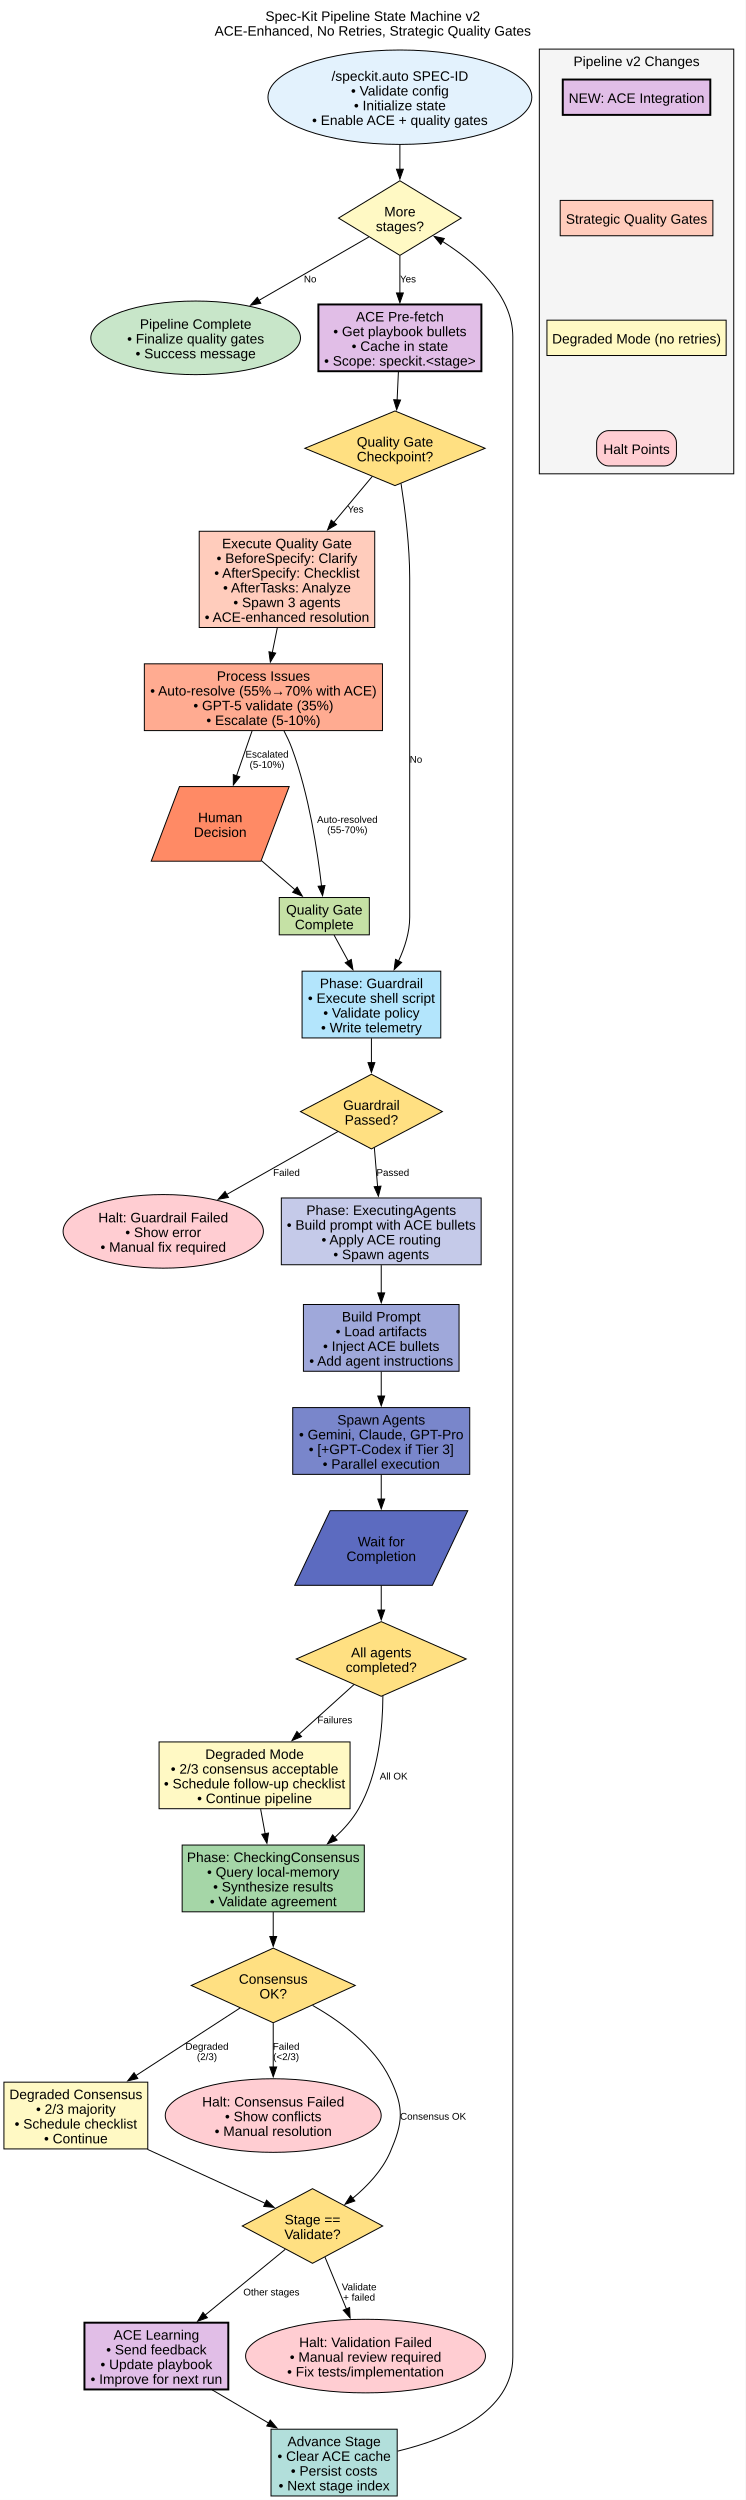
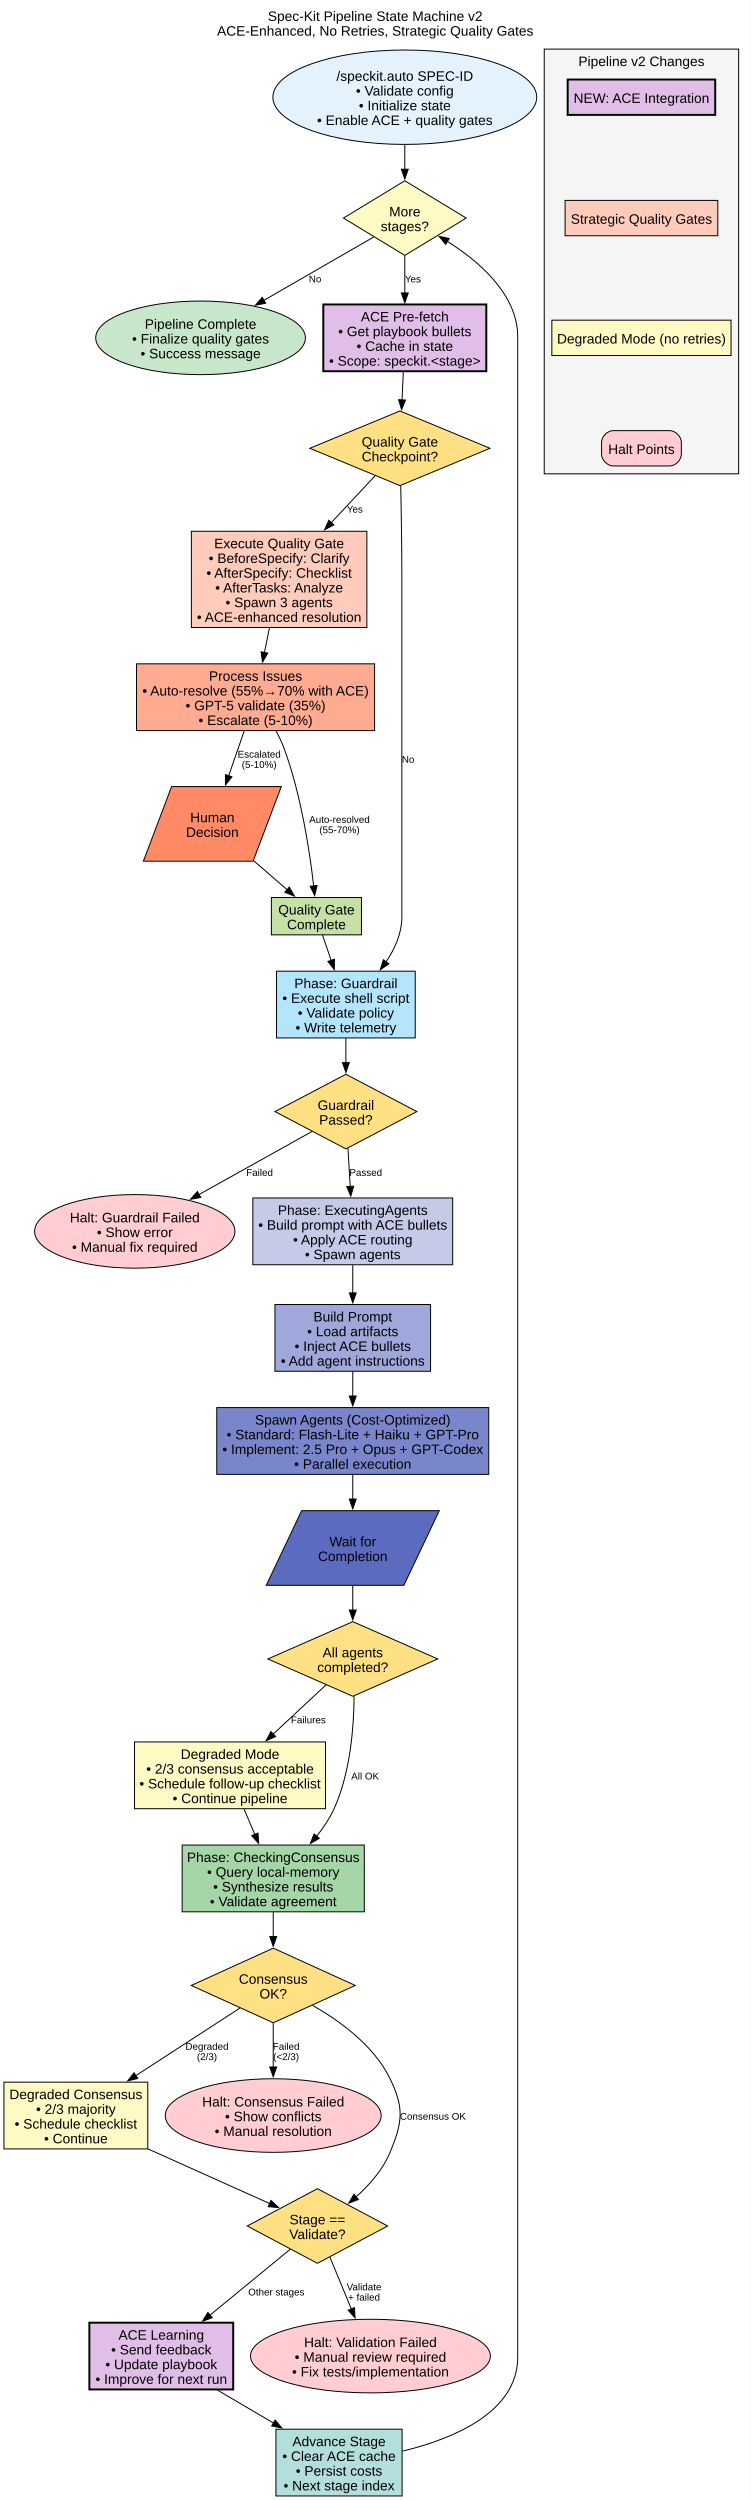
- <svg xmlns="http://www.w3.org/2000/svg" width="759pt" height="2546pt" viewBox="0.00 0.00 759.00 2546.00">
+ <svg xmlns="http://www.w3.org/2000/svg" width="764pt" height="2546pt" viewBox="0.00 0.00 764.00 2546.00">
  <g id="graph0" class="graph" transform="scale(1 1) rotate(0) translate(4 2541.9)">
-     <polygon fill="white" stroke="none" points="-4,4 -4,-2541.9 755.25,-2541.9 755.25,4 -4,4" />
-     <text xml:space="preserve" text-anchor="middle" x="375.62" y="-2520.6" font-family="Arial" font-size="14.00">Spec-Kit Pipeline State Machine v2</text>
-     <text xml:space="preserve" text-anchor="middle" x="375.62" y="-2505.6" font-family="Arial" font-size="14.00">ACE-Enhanced, No Retries, Strategic Quality Gates</text>
+     <polygon fill="white" stroke="none" points="-4,4 -4,-2541.9 760.25,-2541.9 760.25,4 -4,4" />
+     <text xml:space="preserve" text-anchor="middle" x="378.12" y="-2520.6" font-family="Arial" font-size="14.00">Spec-Kit Pipeline State Machine v2</text>
+     <text xml:space="preserve" text-anchor="middle" x="378.12" y="-2505.6" font-family="Arial" font-size="14.00">ACE-Enhanced, No Retries, Strategic Quality Gates</text>
    <g id="clust1" class="cluster">
-       <polygon fill="#f5f5f5" stroke="black" points="545.25,-2059.36 545.25,-2491.9 743.25,-2491.9 743.25,-2059.36 545.25,-2059.36" />
-       <text xml:space="preserve" text-anchor="middle" x="644.25" y="-2474.6" font-family="Arial" font-size="14.00">Pipeline v2 Changes</text>
+       <polygon fill="#f5f5f5" stroke="black" points="550.25,-2059.36 550.25,-2491.9 748.25,-2491.9 748.25,-2059.36 550.25,-2059.36" />
+       <text xml:space="preserve" text-anchor="middle" x="649.25" y="-2474.6" font-family="Arial" font-size="14.00">Pipeline v2 Changes</text>
    </g>
    <g id="node1" class="node">
-       <ellipse fill="#e3f2fd" stroke="black" cx="403.25" cy="-2442.9" rx="134.35" ry="48.08" />
-       <text xml:space="preserve" text-anchor="middle" x="403.25" y="-2459.6" font-family="Arial" font-size="14.00">/speckit.auto SPEC-ID</text>
-       <text xml:space="preserve" text-anchor="middle" x="403.25" y="-2444.6" font-family="Arial" font-size="14.00">• Validate config</text>
-       <text xml:space="preserve" text-anchor="middle" x="403.25" y="-2429.6" font-family="Arial" font-size="14.00">• Initialize state</text>
-       <text xml:space="preserve" text-anchor="middle" x="403.25" y="-2414.6" font-family="Arial" font-size="14.00">• Enable ACE + quality gates</text>
+       <ellipse fill="#e3f2fd" stroke="black" cx="408.25" cy="-2442.9" rx="134.35" ry="48.08" />
+       <text xml:space="preserve" text-anchor="middle" x="408.25" y="-2459.6" font-family="Arial" font-size="14.00">/speckit.auto SPEC-ID</text>
+       <text xml:space="preserve" text-anchor="middle" x="408.25" y="-2444.6" font-family="Arial" font-size="14.00">• Validate config</text>
+       <text xml:space="preserve" text-anchor="middle" x="408.25" y="-2429.6" font-family="Arial" font-size="14.00">• Initialize state</text>
+       <text xml:space="preserve" text-anchor="middle" x="408.25" y="-2414.6" font-family="Arial" font-size="14.00">• Enable ACE + quality gates</text>
    </g>
    <g id="node2" class="node">
-       <polygon fill="#fff9c4" stroke="black" points="403.25,-2357.81 340.75,-2319.81 403.25,-2281.81 465.75,-2319.81 403.25,-2357.81" />
-       <text xml:space="preserve" text-anchor="middle" x="403.25" y="-2321.51" font-family="Arial" font-size="14.00">More</text>
-       <text xml:space="preserve" text-anchor="middle" x="403.25" y="-2306.51" font-family="Arial" font-size="14.00">stages?</text>
+       <polygon fill="#fff9c4" stroke="black" points="408.25,-2357.81 345.75,-2319.81 408.25,-2281.81 470.75,-2319.81 408.25,-2357.81" />
+       <text xml:space="preserve" text-anchor="middle" x="408.25" y="-2321.51" font-family="Arial" font-size="14.00">More</text>
+       <text xml:space="preserve" text-anchor="middle" x="408.25" y="-2306.51" font-family="Arial" font-size="14.00">stages?</text>
    </g>
    <g id="edge1" class="edge">
-       <path fill="none" stroke="black" d="M403.25,-2394.39C403.25,-2386.19 403.25,-2377.66 403.25,-2369.44" />
-       <polygon fill="black" stroke="black" points="406.75,-2369.59 403.25,-2359.59 399.75,-2369.59 406.75,-2369.59" />
+       <path fill="none" stroke="black" d="M408.25,-2394.39C408.25,-2386.19 408.25,-2377.66 408.25,-2369.44" />
+       <polygon fill="black" stroke="black" points="411.75,-2369.59 408.25,-2359.59 404.75,-2369.59 411.75,-2369.59" />
    </g>
    <g id="node3" class="node">
-       <ellipse fill="#c8e6c9" stroke="black" cx="195.25" cy="-2197.84" rx="106.77" ry="37.48" />
-       <text xml:space="preserve" text-anchor="middle" x="195.25" y="-2207.04" font-family="Arial" font-size="14.00">Pipeline Complete</text>
-       <text xml:space="preserve" text-anchor="middle" x="195.25" y="-2192.04" font-family="Arial" font-size="14.00">• Finalize quality gates</text>
-       <text xml:space="preserve" text-anchor="middle" x="195.25" y="-2177.04" font-family="Arial" font-size="14.00">• Success message</text>
+       <ellipse fill="#c8e6c9" stroke="black" cx="200.25" cy="-2197.84" rx="106.77" ry="37.48" />
+       <text xml:space="preserve" text-anchor="middle" x="200.25" y="-2207.04" font-family="Arial" font-size="14.00">Pipeline Complete</text>
+       <text xml:space="preserve" text-anchor="middle" x="200.25" y="-2192.04" font-family="Arial" font-size="14.00">• Finalize quality gates</text>
+       <text xml:space="preserve" text-anchor="middle" x="200.25" y="-2177.04" font-family="Arial" font-size="14.00">• Success message</text>
    </g>
    <g id="edge2" class="edge">
-       <path fill="none" stroke="black" d="M371.66,-2300.59C342.03,-2283.5 296.84,-2257.43 259.61,-2235.96" />
-       <polygon fill="black" stroke="black" points="261.56,-2233.05 251.15,-2231.08 258.06,-2239.11 261.56,-2233.05" />
-       <text xml:space="preserve" text-anchor="middle" x="311.86" y="-2254.31" font-family="Arial" font-size="10.00">No</text>
+       <path fill="none" stroke="black" d="M376.66,-2300.59C347.03,-2283.5 301.84,-2257.43 264.61,-2235.96" />
+       <polygon fill="black" stroke="black" points="266.56,-2233.05 256.15,-2231.08 263.06,-2239.11 266.56,-2233.05" />
+       <text xml:space="preserve" text-anchor="middle" x="316.86" y="-2254.31" font-family="Arial" font-size="10.00">No</text>
    </g>
    <g id="node4" class="node">
-       <polygon fill="#e1bee7" stroke="black" stroke-width="2" points="486.25,-2231.84 320.25,-2231.84 320.25,-2163.84 486.25,-2163.84 486.25,-2231.84" />
-       <text xml:space="preserve" text-anchor="middle" x="403.25" y="-2214.54" font-family="Arial" font-size="14.00">ACE Pre-fetch</text>
-       <text xml:space="preserve" text-anchor="middle" x="403.25" y="-2199.54" font-family="Arial" font-size="14.00">• Get playbook bullets</text>
-       <text xml:space="preserve" text-anchor="middle" x="403.25" y="-2184.54" font-family="Arial" font-size="14.00">• Cache in state</text>
-       <text xml:space="preserve" text-anchor="middle" x="403.25" y="-2169.54" font-family="Arial" font-size="14.00">• Scope: speckit.&lt;stage&gt;</text>
+       <polygon fill="#e1bee7" stroke="black" stroke-width="2" points="491.25,-2231.84 325.25,-2231.84 325.25,-2163.84 491.25,-2163.84 491.25,-2231.84" />
+       <text xml:space="preserve" text-anchor="middle" x="408.25" y="-2214.54" font-family="Arial" font-size="14.00">ACE Pre-fetch</text>
+       <text xml:space="preserve" text-anchor="middle" x="408.25" y="-2199.54" font-family="Arial" font-size="14.00">• Get playbook bullets</text>
+       <text xml:space="preserve" text-anchor="middle" x="408.25" y="-2184.54" font-family="Arial" font-size="14.00">• Cache in state</text>
+       <text xml:space="preserve" text-anchor="middle" x="408.25" y="-2169.54" font-family="Arial" font-size="14.00">• Scope: speckit.&lt;stage&gt;</text>
    </g>
    <g id="edge3" class="edge">
-       <path fill="none" stroke="black" d="M403.25,-2281.51C403.25,-2269.4 403.25,-2255.84 403.25,-2243.26" />
-       <polygon fill="black" stroke="black" points="406.75,-2243.56 403.25,-2233.56 399.75,-2243.56 406.75,-2243.56" />
-       <text xml:space="preserve" text-anchor="middle" x="411.5" y="-2254.31" font-family="Arial" font-size="10.00">Yes</text>
+       <path fill="none" stroke="black" d="M408.25,-2281.51C408.25,-2269.4 408.25,-2255.84 408.25,-2243.26" />
+       <polygon fill="black" stroke="black" points="411.75,-2243.56 408.25,-2233.56 404.75,-2243.56 411.75,-2243.56" />
+       <text xml:space="preserve" text-anchor="middle" x="416.5" y="-2254.31" font-family="Arial" font-size="10.00">Yes</text>
    </g>
    <g id="node5" class="node">
-       <polygon fill="#ffe082" stroke="black" points="398.25,-2123.36 306.5,-2085.36 398.25,-2047.36 490,-2085.36 398.25,-2123.36" />
-       <text xml:space="preserve" text-anchor="middle" x="398.25" y="-2087.06" font-family="Arial" font-size="14.00">Quality Gate</text>
-       <text xml:space="preserve" text-anchor="middle" x="398.25" y="-2072.06" font-family="Arial" font-size="14.00">Checkpoint?</text>
+       <polygon fill="#ffe082" stroke="black" points="403.25,-2123.36 311.5,-2085.36 403.25,-2047.36 495,-2085.36 403.25,-2123.36" />
+       <text xml:space="preserve" text-anchor="middle" x="403.25" y="-2087.06" font-family="Arial" font-size="14.00">Quality Gate</text>
+       <text xml:space="preserve" text-anchor="middle" x="403.25" y="-2072.06" font-family="Arial" font-size="14.00">Checkpoint?</text>
    </g>
    <g id="edge4" class="edge">
-       <path fill="none" stroke="black" d="M401.74,-2163.39C401.32,-2154.26 400.87,-2144.19 400.42,-2134.42" />
-       <polygon fill="black" stroke="black" points="403.93,-2134.5 399.98,-2124.67 396.94,-2134.82 403.93,-2134.5" />
+       <path fill="none" stroke="black" d="M406.74,-2163.39C406.32,-2154.26 405.87,-2144.19 405.42,-2134.42" />
+       <polygon fill="black" stroke="black" points="408.93,-2134.5 404.98,-2124.67 401.94,-2134.82 408.93,-2134.5" />
    </g>
    <g id="node6" class="node">
-       <polygon fill="#ffccbc" stroke="black" points="377.62,-2000.86 198.88,-2000.86 198.88,-1902.86 377.62,-1902.86 377.62,-2000.86" />
-       <text xml:space="preserve" text-anchor="middle" x="288.25" y="-1983.56" font-family="Arial" font-size="14.00">Execute Quality Gate</text>
-       <text xml:space="preserve" text-anchor="middle" x="288.25" y="-1968.56" font-family="Arial" font-size="14.00">• BeforeSpecify: Clarify</text>
-       <text xml:space="preserve" text-anchor="middle" x="288.25" y="-1953.56" font-family="Arial" font-size="14.00">• AfterSpecify: Checklist</text>
-       <text xml:space="preserve" text-anchor="middle" x="288.25" y="-1938.56" font-family="Arial" font-size="14.00">• AfterTasks: Analyze</text>
-       <text xml:space="preserve" text-anchor="middle" x="288.25" y="-1923.56" font-family="Arial" font-size="14.00">• Spawn 3 agents</text>
-       <text xml:space="preserve" text-anchor="middle" x="288.25" y="-1908.56" font-family="Arial" font-size="14.00">• ACE-enhanced resolution</text>
+       <polygon fill="#ffccbc" stroke="black" points="369.62,-2000.86 190.88,-2000.86 190.88,-1902.86 369.62,-1902.86 369.62,-2000.86" />
+       <text xml:space="preserve" text-anchor="middle" x="280.25" y="-1983.56" font-family="Arial" font-size="14.00">Execute Quality Gate</text>
+       <text xml:space="preserve" text-anchor="middle" x="280.25" y="-1968.56" font-family="Arial" font-size="14.00">• BeforeSpecify: Clarify</text>
+       <text xml:space="preserve" text-anchor="middle" x="280.25" y="-1953.56" font-family="Arial" font-size="14.00">• AfterSpecify: Checklist</text>
+       <text xml:space="preserve" text-anchor="middle" x="280.25" y="-1938.56" font-family="Arial" font-size="14.00">• AfterTasks: Analyze</text>
+       <text xml:space="preserve" text-anchor="middle" x="280.25" y="-1923.56" font-family="Arial" font-size="14.00">• Spawn 3 agents</text>
+       <text xml:space="preserve" text-anchor="middle" x="280.25" y="-1908.56" font-family="Arial" font-size="14.00">• ACE-enhanced resolution</text>
    </g>
    <g id="edge5" class="edge">
-       <path fill="none" stroke="black" d="M375.19,-2056.79C363.71,-2043.07 349.39,-2025.95 335.7,-2009.59" />
-       <polygon fill="black" stroke="black" points="338.69,-2007.71 329.59,-2002.28 333.32,-2012.2 338.69,-2007.71" />
-       <text xml:space="preserve" text-anchor="middle" x="358.09" y="-2019.86" font-family="Arial" font-size="10.00">Yes</text>
+       <path fill="none" stroke="black" d="M378.06,-2057.43C365.08,-2043.55 348.72,-2026.07 333.13,-2009.39" />
+       <polygon fill="black" stroke="black" points="335.97,-2007.31 326.58,-2002.4 330.86,-2012.09 335.97,-2007.31" />
+       <text xml:space="preserve" text-anchor="middle" x="357.36" y="-2019.86" font-family="Arial" font-size="10.00">Yes</text>
    </g>
    <g id="node10" class="node">
-       <polygon fill="#b3e5fc" stroke="black" points="444.88,-1552.86 303.62,-1552.86 303.62,-1484.86 444.88,-1484.86 444.88,-1552.86" />
-       <text xml:space="preserve" text-anchor="middle" x="374.25" y="-1535.56" font-family="Arial" font-size="14.00">Phase: Guardrail</text>
-       <text xml:space="preserve" text-anchor="middle" x="374.25" y="-1520.56" font-family="Arial" font-size="14.00">• Execute shell script</text>
-       <text xml:space="preserve" text-anchor="middle" x="374.25" y="-1505.56" font-family="Arial" font-size="14.00">• Validate policy</text>
-       <text xml:space="preserve" text-anchor="middle" x="374.25" y="-1490.56" font-family="Arial" font-size="14.00">• Write telemetry</text>
+       <polygon fill="#b3e5fc" stroke="black" points="418.88,-1552.86 277.62,-1552.86 277.62,-1484.86 418.88,-1484.86 418.88,-1552.86" />
+       <text xml:space="preserve" text-anchor="middle" x="348.25" y="-1535.56" font-family="Arial" font-size="14.00">Phase: Guardrail</text>
+       <text xml:space="preserve" text-anchor="middle" x="348.25" y="-1520.56" font-family="Arial" font-size="14.00">• Execute shell script</text>
+       <text xml:space="preserve" text-anchor="middle" x="348.25" y="-1505.56" font-family="Arial" font-size="14.00">• Validate policy</text>
+       <text xml:space="preserve" text-anchor="middle" x="348.25" y="-1490.56" font-family="Arial" font-size="14.00">• Write telemetry</text>
    </g>
    <g id="edge6" class="edge">
-       <path fill="none" stroke="black" d="M404.39,-2049.6C408.54,-2023.16 413.25,-1985.83 413.25,-1952.86 413.25,-1952.86 413.25,-1952.86 413.25,-1607.86 413.25,-1592.55 408.25,-1576.92 401.84,-1563.17" />
-       <polygon fill="black" stroke="black" points="405.04,-1561.74 397.39,-1554.4 398.79,-1564.9 405.04,-1561.74" />
-       <text xml:space="preserve" text-anchor="middle" x="419.62" y="-1765.11" font-family="Arial" font-size="10.00">No</text>
+       <path fill="none" stroke="black" d="M404.12,-2047.24C404.66,-2020.9 405.25,-1984.71 405.25,-1952.86 405.25,-1952.86 405.25,-1952.86 405.25,-1607.86 405.25,-1591.44 398.18,-1575.67 389.01,-1562.13" />
+       <polygon fill="black" stroke="black" points="392.03,-1560.33 383.29,-1554.35 386.39,-1564.48 392.03,-1560.33" />
+       <text xml:space="preserve" text-anchor="middle" x="411.62" y="-1765.11" font-family="Arial" font-size="10.00">No</text>
    </g>
    <g id="node7" class="node">
-       <polygon fill="#ffab91" stroke="black" points="385.5,-1865.86 143,-1865.86 143,-1797.86 385.5,-1797.86 385.5,-1865.86" />
-       <text xml:space="preserve" text-anchor="middle" x="264.25" y="-1848.56" font-family="Arial" font-size="14.00">Process Issues</text>
-       <text xml:space="preserve" text-anchor="middle" x="264.25" y="-1833.56" font-family="Arial" font-size="14.00">• Auto-resolve (55%→70% with ACE)</text>
-       <text xml:space="preserve" text-anchor="middle" x="264.25" y="-1818.56" font-family="Arial" font-size="14.00">• GPT-5 validate (35%)</text>
-       <text xml:space="preserve" text-anchor="middle" x="264.25" y="-1803.56" font-family="Arial" font-size="14.00">• Escalate (5-10%)</text>
+       <polygon fill="#ffab91" stroke="black" points="377.5,-1865.86 135,-1865.86 135,-1797.86 377.5,-1797.86 377.5,-1865.86" />
+       <text xml:space="preserve" text-anchor="middle" x="256.25" y="-1848.56" font-family="Arial" font-size="14.00">Process Issues</text>
+       <text xml:space="preserve" text-anchor="middle" x="256.25" y="-1833.56" font-family="Arial" font-size="14.00">• Auto-resolve (55%→70% with ACE)</text>
+       <text xml:space="preserve" text-anchor="middle" x="256.25" y="-1818.56" font-family="Arial" font-size="14.00">• GPT-5 validate (35%)</text>
+       <text xml:space="preserve" text-anchor="middle" x="256.25" y="-1803.56" font-family="Arial" font-size="14.00">• Escalate (5-10%)</text>
    </g>
    <g id="edge7" class="edge">
-       <path fill="none" stroke="black" d="M278.42,-1902.52C276.73,-1894.22 274.98,-1885.62 273.31,-1877.42" />
-       <polygon fill="black" stroke="black" points="276.75,-1876.75 271.32,-1867.64 269.89,-1878.14 276.75,-1876.75" />
+       <path fill="none" stroke="black" d="M270.42,-1902.52C268.73,-1894.22 266.98,-1885.62 265.31,-1877.42" />
+       <polygon fill="black" stroke="black" points="268.75,-1876.75 263.32,-1867.64 261.89,-1878.14 268.75,-1876.75" />
    </g>
    <g id="node8" class="node">
-       <polygon fill="#ff8a65" stroke="black" points="290.49,-1740.86 178.75,-1740.86 150.01,-1664.86 261.75,-1664.86 290.49,-1740.86" />
-       <text xml:space="preserve" text-anchor="middle" x="220.25" y="-1704.56" font-family="Arial" font-size="14.00">Human</text>
-       <text xml:space="preserve" text-anchor="middle" x="220.25" y="-1689.56" font-family="Arial" font-size="14.00">Decision</text>
+       <polygon fill="#ff8a65" stroke="black" points="282.49,-1740.86 170.75,-1740.86 142.01,-1664.86 253.75,-1664.86 282.49,-1740.86" />
+       <text xml:space="preserve" text-anchor="middle" x="212.25" y="-1704.56" font-family="Arial" font-size="14.00">Human</text>
+       <text xml:space="preserve" text-anchor="middle" x="212.25" y="-1689.56" font-family="Arial" font-size="14.00">Decision</text>
    </g>
    <g id="edge9" class="edge">
-       <path fill="none" stroke="black" d="M252.69,-1797.49C247.85,-1783.54 242.14,-1767.05 236.87,-1751.83" />
-       <polygon fill="black" stroke="black" points="240.2,-1750.76 233.62,-1742.46 233.59,-1753.06 240.2,-1750.76" />
-       <text xml:space="preserve" text-anchor="middle" x="267.94" y="-1770.36" font-family="Arial" font-size="10.00">Escalated</text>
-       <text xml:space="preserve" text-anchor="middle" x="267.94" y="-1759.86" font-family="Arial" font-size="10.00">(5-10%)</text>
+       <path fill="none" stroke="black" d="M244.69,-1797.49C239.85,-1783.54 234.14,-1767.05 228.87,-1751.83" />
+       <polygon fill="black" stroke="black" points="232.2,-1750.76 225.62,-1742.46 225.59,-1753.06 232.2,-1750.76" />
+       <text xml:space="preserve" text-anchor="middle" x="259.94" y="-1770.36" font-family="Arial" font-size="10.00">Escalated</text>
+       <text xml:space="preserve" text-anchor="middle" x="259.94" y="-1759.86" font-family="Arial" font-size="10.00">(5-10%)</text>
    </g>
    <g id="node9" class="node">
-       <polygon fill="#c5e1a5" stroke="black" points="372.12,-1627.86 280.38,-1627.86 280.38,-1589.86 372.12,-1589.86 372.12,-1627.86" />
-       <text xml:space="preserve" text-anchor="middle" x="326.25" y="-1610.56" font-family="Arial" font-size="14.00">Quality Gate</text>
-       <text xml:space="preserve" text-anchor="middle" x="326.25" y="-1595.56" font-family="Arial" font-size="14.00">Complete</text>
+       <polygon fill="#c5e1a5" stroke="black" points="364.12,-1627.86 272.38,-1627.86 272.38,-1589.86 364.12,-1589.86 364.12,-1627.86" />
+       <text xml:space="preserve" text-anchor="middle" x="318.25" y="-1610.56" font-family="Arial" font-size="14.00">Quality Gate</text>
+       <text xml:space="preserve" text-anchor="middle" x="318.25" y="-1595.56" font-family="Arial" font-size="14.00">Complete</text>
    </g>
    <g id="edge8" class="edge">
-       <path fill="none" stroke="black" d="M285.2,-1797.59C288.23,-1791.83 291.06,-1785.78 293.25,-1779.86 310.8,-1732.44 319.53,-1673.96 323.46,-1639.41" />
-       <polygon fill="black" stroke="black" points="326.91,-1640.07 324.49,-1629.76 319.95,-1639.33 326.91,-1640.07" />
-       <text xml:space="preserve" text-anchor="middle" x="349.71" y="-1703.86" font-family="Arial" font-size="10.00">Auto-resolved</text>
-       <text xml:space="preserve" text-anchor="middle" x="349.71" y="-1693.36" font-family="Arial" font-size="10.00">(55-70%)</text>
+       <path fill="none" stroke="black" d="M277.2,-1797.59C280.23,-1791.83 283.06,-1785.78 285.25,-1779.86 302.8,-1732.44 311.53,-1673.96 315.46,-1639.41" />
+       <polygon fill="black" stroke="black" points="318.91,-1640.07 316.49,-1629.76 311.95,-1639.33 318.91,-1640.07" />
+       <text xml:space="preserve" text-anchor="middle" x="341.71" y="-1703.86" font-family="Arial" font-size="10.00">Auto-resolved</text>
+       <text xml:space="preserve" text-anchor="middle" x="341.71" y="-1693.36" font-family="Arial" font-size="10.00">(55-70%)</text>
    </g>
    <g id="edge10" class="edge">
-       <path fill="none" stroke="black" d="M262.14,-1665.5C273.63,-1655.53 285.84,-1644.93 296.49,-1635.69" />
-       <polygon fill="black" stroke="black" points="298.62,-1638.48 303.88,-1629.28 294.03,-1633.19 298.62,-1638.48" />
+       <path fill="none" stroke="black" d="M254.14,-1665.5C265.63,-1655.53 277.84,-1644.93 288.49,-1635.69" />
+       <polygon fill="black" stroke="black" points="290.62,-1638.48 295.88,-1629.28 286.03,-1633.19 290.62,-1638.48" />
    </g>
    <g id="edge11" class="edge">
-       <path fill="none" stroke="black" d="M336.2,-1589.63C340.43,-1581.86 345.57,-1572.45 350.68,-1563.08" />
-       <polygon fill="black" stroke="black" points="353.73,-1564.79 355.44,-1554.34 347.58,-1561.44 353.73,-1564.79" />
+       <path fill="none" stroke="black" d="M324.47,-1589.63C327.06,-1582.03 330.19,-1572.85 333.31,-1563.67" />
+       <polygon fill="black" stroke="black" points="336.55,-1565.04 336.46,-1554.44 329.92,-1562.78 336.55,-1565.04" />
    </g>
    <g id="node11" class="node">
-       <polygon fill="#ffe082" stroke="black" points="374.25,-1447.86 302,-1409.86 374.25,-1371.86 446.5,-1409.86 374.25,-1447.86" />
-       <text xml:space="preserve" text-anchor="middle" x="374.25" y="-1411.56" font-family="Arial" font-size="14.00">Guardrail</text>
-       <text xml:space="preserve" text-anchor="middle" x="374.25" y="-1396.56" font-family="Arial" font-size="14.00">Passed?</text>
+       <polygon fill="#ffe082" stroke="black" points="348.25,-1447.86 276,-1409.86 348.25,-1371.86 420.5,-1409.86 348.25,-1447.86" />
+       <text xml:space="preserve" text-anchor="middle" x="348.25" y="-1411.56" font-family="Arial" font-size="14.00">Guardrail</text>
+       <text xml:space="preserve" text-anchor="middle" x="348.25" y="-1396.56" font-family="Arial" font-size="14.00">Passed?</text>
    </g>
    <g id="edge12" class="edge">
-       <path fill="none" stroke="black" d="M374.25,-1484.59C374.25,-1476.66 374.25,-1468.04 374.25,-1459.57" />
-       <polygon fill="black" stroke="black" points="377.75,-1459.73 374.25,-1449.73 370.75,-1459.73 377.75,-1459.73" />
+       <path fill="none" stroke="black" d="M348.25,-1484.59C348.25,-1476.66 348.25,-1468.04 348.25,-1459.57" />
+       <polygon fill="black" stroke="black" points="351.75,-1459.73 348.25,-1449.73 344.75,-1459.73 351.75,-1459.73" />
    </g>
    <g id="node12" class="node">
-       <ellipse fill="#ffcdd2" stroke="black" cx="162.25" cy="-1287.88" rx="102" ry="37.48" />
-       <text xml:space="preserve" text-anchor="middle" x="162.25" y="-1297.08" font-family="Arial" font-size="14.00">Halt: Guardrail Failed</text>
-       <text xml:space="preserve" text-anchor="middle" x="162.25" y="-1282.08" font-family="Arial" font-size="14.00">• Show error</text>
-       <text xml:space="preserve" text-anchor="middle" x="162.25" y="-1267.08" font-family="Arial" font-size="14.00">• Manual fix required</text>
+       <ellipse fill="#ffcdd2" stroke="black" cx="133.25" cy="-1287.88" rx="102" ry="37.48" />
+       <text xml:space="preserve" text-anchor="middle" x="133.25" y="-1297.08" font-family="Arial" font-size="14.00">Halt: Guardrail Failed</text>
+       <text xml:space="preserve" text-anchor="middle" x="133.25" y="-1282.08" font-family="Arial" font-size="14.00">• Show error</text>
+       <text xml:space="preserve" text-anchor="middle" x="133.25" y="-1267.08" font-family="Arial" font-size="14.00">• Manual fix required</text>
    </g>
    <g id="edge14" class="edge">
-       <path fill="none" stroke="black" d="M340.19,-1389.58C309.67,-1372.31 264.1,-1346.52 226.72,-1325.37" />
-       <polygon fill="black" stroke="black" points="228.65,-1322.44 218.22,-1320.56 225.2,-1328.53 228.65,-1322.44" />
-       <text xml:space="preserve" text-anchor="middle" x="287.73" y="-1344.36" font-family="Arial" font-size="10.00">Failed</text>
+       <path fill="none" stroke="black" d="M313.71,-1389.58C282.76,-1372.31 236.54,-1346.52 198.63,-1325.37" />
+       <polygon fill="black" stroke="black" points="200.44,-1322.37 190,-1320.55 197.03,-1328.48 200.44,-1322.37" />
+       <text xml:space="preserve" text-anchor="middle" x="260.32" y="-1344.36" font-family="Arial" font-size="10.00">Failed</text>
    </g>
    <g id="node13" class="node">
-       <polygon fill="#c5cae9" stroke="black" points="486,-1321.88 282.5,-1321.88 282.5,-1253.88 486,-1253.88 486,-1321.88" />
-       <text xml:space="preserve" text-anchor="middle" x="384.25" y="-1304.58" font-family="Arial" font-size="14.00">Phase: ExecutingAgents</text>
-       <text xml:space="preserve" text-anchor="middle" x="384.25" y="-1289.58" font-family="Arial" font-size="14.00">• Build prompt with ACE bullets</text>
-       <text xml:space="preserve" text-anchor="middle" x="384.25" y="-1274.58" font-family="Arial" font-size="14.00">• Apply ACE routing</text>
-       <text xml:space="preserve" text-anchor="middle" x="384.25" y="-1259.58" font-family="Arial" font-size="14.00">• Spawn agents</text>
+       <polygon fill="#c5cae9" stroke="black" points="457,-1321.88 253.5,-1321.88 253.5,-1253.88 457,-1253.88 457,-1321.88" />
+       <text xml:space="preserve" text-anchor="middle" x="355.25" y="-1304.58" font-family="Arial" font-size="14.00">Phase: ExecutingAgents</text>
+       <text xml:space="preserve" text-anchor="middle" x="355.25" y="-1289.58" font-family="Arial" font-size="14.00">• Build prompt with ACE bullets</text>
+       <text xml:space="preserve" text-anchor="middle" x="355.25" y="-1274.58" font-family="Arial" font-size="14.00">• Apply ACE routing</text>
+       <text xml:space="preserve" text-anchor="middle" x="355.25" y="-1259.58" font-family="Arial" font-size="14.00">• Spawn agents</text>
    </g>
    <g id="edge13" class="edge">
-       <path fill="none" stroke="black" d="M377.22,-1373.19C378.27,-1360.69 379.45,-1346.49 380.54,-1333.36" />
-       <polygon fill="black" stroke="black" points="384.01,-1333.92 381.35,-1323.67 377.03,-1333.34 384.01,-1333.92" />
-       <text xml:space="preserve" text-anchor="middle" x="396.05" y="-1344.36" font-family="Arial" font-size="10.00">Passed</text>
+       <path fill="none" stroke="black" d="M350.37,-1372.54C351.08,-1360.29 351.89,-1346.47 352.64,-1333.64" />
+       <polygon fill="black" stroke="black" points="356.13,-1333.92 353.22,-1323.73 349.14,-1333.51 356.13,-1333.92" />
+       <text xml:space="preserve" text-anchor="middle" x="368.46" y="-1344.36" font-family="Arial" font-size="10.00">Passed</text>
    </g>
    <g id="node14" class="node">
-       <polygon fill="#9fa8da" stroke="black" points="463.5,-1213.41 305,-1213.41 305,-1145.41 463.5,-1145.41 463.5,-1213.41" />
-       <text xml:space="preserve" text-anchor="middle" x="384.25" y="-1196.11" font-family="Arial" font-size="14.00">Build Prompt</text>
-       <text xml:space="preserve" text-anchor="middle" x="384.25" y="-1181.11" font-family="Arial" font-size="14.00">• Load artifacts</text>
-       <text xml:space="preserve" text-anchor="middle" x="384.25" y="-1166.11" font-family="Arial" font-size="14.00">• Inject ACE bullets</text>
-       <text xml:space="preserve" text-anchor="middle" x="384.25" y="-1151.11" font-family="Arial" font-size="14.00">• Add agent instructions</text>
+       <polygon fill="#9fa8da" stroke="black" points="434.5,-1213.41 276,-1213.41 276,-1145.41 434.5,-1145.41 434.5,-1213.41" />
+       <text xml:space="preserve" text-anchor="middle" x="355.25" y="-1196.11" font-family="Arial" font-size="14.00">Build Prompt</text>
+       <text xml:space="preserve" text-anchor="middle" x="355.25" y="-1181.11" font-family="Arial" font-size="14.00">• Load artifacts</text>
+       <text xml:space="preserve" text-anchor="middle" x="355.25" y="-1166.11" font-family="Arial" font-size="14.00">• Inject ACE bullets</text>
+       <text xml:space="preserve" text-anchor="middle" x="355.25" y="-1151.11" font-family="Arial" font-size="14.00">• Add agent instructions</text>
    </g>
    <g id="edge15" class="edge">
-       <path fill="none" stroke="black" d="M384.25,-1253.49C384.25,-1244.47 384.25,-1234.56 384.25,-1225.03" />
-       <polygon fill="black" stroke="black" points="387.75,-1225.2 384.25,-1215.2 380.75,-1225.2 387.75,-1225.2" />
+       <path fill="none" stroke="black" d="M355.25,-1253.49C355.25,-1244.47 355.25,-1234.56 355.25,-1225.03" />
+       <polygon fill="black" stroke="black" points="358.75,-1225.2 355.25,-1215.2 351.75,-1225.2 358.75,-1225.2" />
    </g>
    <g id="node15" class="node">
-       <polygon fill="#7986cb" stroke="black" points="474.38,-1108.41 294.12,-1108.41 294.12,-1040.41 474.38,-1040.41 474.38,-1108.41" />
-       <text xml:space="preserve" text-anchor="middle" x="384.25" y="-1091.11" font-family="Arial" font-size="14.00">Spawn Agents</text>
-       <text xml:space="preserve" text-anchor="middle" x="384.25" y="-1076.11" font-family="Arial" font-size="14.00">• Gemini, Claude, GPT-Pro</text>
-       <text xml:space="preserve" text-anchor="middle" x="384.25" y="-1061.11" font-family="Arial" font-size="14.00">• [+GPT-Codex if Tier 3]</text>
-       <text xml:space="preserve" text-anchor="middle" x="384.25" y="-1046.11" font-family="Arial" font-size="14.00">• Parallel execution</text>
+       <polygon fill="#7986cb" stroke="black" points="493.75,-1108.41 216.75,-1108.41 216.75,-1040.41 493.75,-1040.41 493.75,-1108.41" />
+       <text xml:space="preserve" text-anchor="middle" x="355.25" y="-1091.11" font-family="Arial" font-size="14.00">Spawn Agents (Cost-Optimized)</text>
+       <text xml:space="preserve" text-anchor="middle" x="355.25" y="-1076.11" font-family="Arial" font-size="14.00">• Standard: Flash-Lite + Haiku + GPT-Pro</text>
+       <text xml:space="preserve" text-anchor="middle" x="355.25" y="-1061.11" font-family="Arial" font-size="14.00">• Implement: 2.5 Pro + Opus + GPT-Codex</text>
+       <text xml:space="preserve" text-anchor="middle" x="355.25" y="-1046.11" font-family="Arial" font-size="14.00">• Parallel execution</text>
    </g>
    <g id="edge16" class="edge">
-       <path fill="none" stroke="black" d="M384.25,-1144.97C384.25,-1137.06 384.25,-1128.51 384.25,-1120.19" />
-       <polygon fill="black" stroke="black" points="387.75,-1120.19 384.25,-1110.19 380.75,-1120.19 387.75,-1120.19" />
+       <path fill="none" stroke="black" d="M355.25,-1144.97C355.25,-1137.06 355.25,-1128.51 355.25,-1120.19" />
+       <polygon fill="black" stroke="black" points="358.75,-1120.19 355.25,-1110.19 351.75,-1120.19 358.75,-1120.19" />
    </g>
    <g id="node16" class="node">
-       <polygon fill="#5c6bc0" stroke="black" points="472.37,-1003.41 332.19,-1003.41 296.13,-927.41 436.31,-927.41 472.37,-1003.41" />
-       <text xml:space="preserve" text-anchor="middle" x="384.25" y="-967.11" font-family="Arial" font-size="14.00">Wait for</text>
-       <text xml:space="preserve" text-anchor="middle" x="384.25" y="-952.11" font-family="Arial" font-size="14.00">Completion</text>
+       <polygon fill="#5c6bc0" stroke="black" points="443.37,-1003.41 303.19,-1003.41 267.13,-927.41 407.31,-927.41 443.37,-1003.41" />
+       <text xml:space="preserve" text-anchor="middle" x="355.25" y="-967.11" font-family="Arial" font-size="14.00">Wait for</text>
+       <text xml:space="preserve" text-anchor="middle" x="355.25" y="-952.11" font-family="Arial" font-size="14.00">Completion</text>
    </g>
    <g id="edge17" class="edge">
-       <path fill="none" stroke="black" d="M384.25,-1040.14C384.25,-1032.21 384.25,-1023.58 384.25,-1015.12" />
-       <polygon fill="black" stroke="black" points="387.75,-1015.27 384.25,-1005.27 380.75,-1015.27 387.75,-1015.27" />
+       <path fill="none" stroke="black" d="M355.25,-1040.14C355.25,-1032.21 355.25,-1023.58 355.25,-1015.12" />
+       <polygon fill="black" stroke="black" points="358.75,-1015.27 355.25,-1005.27 351.75,-1015.27 358.75,-1015.27" />
    </g>
    <g id="node17" class="node">
-       <polygon fill="#ffe082" stroke="black" points="384.25,-890.41 297.75,-852.41 384.25,-814.41 470.75,-852.41 384.25,-890.41" />
-       <text xml:space="preserve" text-anchor="middle" x="384.25" y="-854.11" font-family="Arial" font-size="14.00">All agents</text>
-       <text xml:space="preserve" text-anchor="middle" x="384.25" y="-839.11" font-family="Arial" font-size="14.00">completed?</text>
+       <polygon fill="#ffe082" stroke="black" points="355.25,-890.41 268.75,-852.41 355.25,-814.41 441.75,-852.41 355.25,-890.41" />
+       <text xml:space="preserve" text-anchor="middle" x="355.25" y="-854.11" font-family="Arial" font-size="14.00">All agents</text>
+       <text xml:space="preserve" text-anchor="middle" x="355.25" y="-839.11" font-family="Arial" font-size="14.00">completed?</text>
    </g>
    <g id="edge18" class="edge">
-       <path fill="none" stroke="black" d="M384.25,-927.14C384.25,-919.08 384.25,-910.45 384.25,-902.04" />
-       <polygon fill="black" stroke="black" points="387.75,-902.28 384.25,-892.28 380.75,-902.28 387.75,-902.28" />
+       <path fill="none" stroke="black" d="M355.25,-927.14C355.25,-919.08 355.25,-910.45 355.25,-902.04" />
+       <polygon fill="black" stroke="black" points="358.75,-902.28 355.25,-892.28 351.75,-902.28 358.75,-902.28" />
    </g>
    <g id="node18" class="node">
-       <polygon fill="#fff9c4" stroke="black" points="352.5,-767.91 158,-767.91 158,-699.91 352.5,-699.91 352.5,-767.91" />
-       <text xml:space="preserve" text-anchor="middle" x="255.25" y="-750.61" font-family="Arial" font-size="14.00">Degraded Mode</text>
-       <text xml:space="preserve" text-anchor="middle" x="255.25" y="-735.61" font-family="Arial" font-size="14.00">• 2/3 consensus acceptable</text>
-       <text xml:space="preserve" text-anchor="middle" x="255.25" y="-720.61" font-family="Arial" font-size="14.00">• Schedule follow-up checklist</text>
-       <text xml:space="preserve" text-anchor="middle" x="255.25" y="-705.61" font-family="Arial" font-size="14.00">• Continue pipeline</text>
+       <polygon fill="#fff9c4" stroke="black" points="327.5,-767.91 133,-767.91 133,-699.91 327.5,-699.91 327.5,-767.91" />
+       <text xml:space="preserve" text-anchor="middle" x="230.25" y="-750.61" font-family="Arial" font-size="14.00">Degraded Mode</text>
+       <text xml:space="preserve" text-anchor="middle" x="230.25" y="-735.61" font-family="Arial" font-size="14.00">• 2/3 consensus acceptable</text>
+       <text xml:space="preserve" text-anchor="middle" x="230.25" y="-720.61" font-family="Arial" font-size="14.00">• Schedule follow-up checklist</text>
+       <text xml:space="preserve" text-anchor="middle" x="230.25" y="-705.61" font-family="Arial" font-size="14.00">• Continue pipeline</text>
    </g>
    <g id="edge20" class="edge">
-       <path fill="none" stroke="black" d="M356.58,-826.41C340.27,-811.69 319.24,-792.7 300.57,-775.83" />
-       <polygon fill="black" stroke="black" points="303.07,-773.38 293.31,-769.27 298.38,-778.57 303.07,-773.38" />
-       <text xml:space="preserve" text-anchor="middle" x="337" y="-786.91" font-family="Arial" font-size="10.00">Failures</text>
+       <path fill="none" stroke="black" d="M328.13,-826.13C312.31,-811.39 291.99,-792.45 273.96,-775.65" />
+       <polygon fill="black" stroke="black" points="276.68,-773.39 266.98,-769.14 271.91,-778.51 276.68,-773.39" />
+       <text xml:space="preserve" text-anchor="middle" x="310" y="-786.91" font-family="Arial" font-size="10.00">Failures</text>
    </g>
    <g id="node19" class="node">
      <polygon fill="#a5d6a7" stroke="black" points="367,-662.91 181.5,-662.91 181.5,-594.91 367,-594.91 367,-662.91" />
      <text xml:space="preserve" text-anchor="middle" x="274.25" y="-645.61" font-family="Arial" font-size="14.00">Phase: CheckingConsensus</text>
      <text xml:space="preserve" text-anchor="middle" x="274.25" y="-630.61" font-family="Arial" font-size="14.00">• Query local-memory</text>
      <text xml:space="preserve" text-anchor="middle" x="274.25" y="-615.61" font-family="Arial" font-size="14.00">• Synthesize results</text>
      <text xml:space="preserve" text-anchor="middle" x="274.25" y="-600.61" font-family="Arial" font-size="14.00">• Validate agreement</text>
    </g>
    <g id="edge19" class="edge">
-       <path fill="none" stroke="black" d="M385.93,-814.7C385.8,-782.41 381.54,-735.19 361.25,-699.91 354.97,-688.99 346.27,-679.1 336.79,-670.43" />
-       <polygon fill="black" stroke="black" points="339.31,-667.98 329.45,-664.11 334.75,-673.29 339.31,-667.98" />
-       <text xml:space="preserve" text-anchor="middle" x="396.89" y="-729.66" font-family="Arial" font-size="10.00">All OK</text>
+       <path fill="none" stroke="black" d="M356.61,-814.57C356.42,-782.84 352.8,-736.5 336.25,-699.91 331.78,-690.03 325.42,-680.54 318.47,-671.91" />
+       <polygon fill="black" stroke="black" points="321.2,-669.72 312.04,-664.39 315.88,-674.27 321.2,-669.72" />
+       <text xml:space="preserve" text-anchor="middle" x="367.86" y="-729.66" font-family="Arial" font-size="10.00">All OK</text>
    </g>
    <g id="edge21" class="edge">
-       <path fill="none" stroke="black" d="M261.42,-699.47C262.89,-691.47 264.49,-682.81 266.04,-674.4" />
-       <polygon fill="black" stroke="black" points="269.47,-675.14 267.84,-664.67 262.58,-673.87 269.47,-675.14" />
+       <path fill="none" stroke="black" d="M244.54,-699.47C248.07,-691.2 251.9,-682.22 255.61,-673.54" />
+       <polygon fill="black" stroke="black" points="258.73,-675.14 259.44,-664.57 252.29,-672.39 258.73,-675.14" />
    </g>
    <g id="node20" class="node">
      <polygon fill="#ffe082" stroke="black" points="274.25,-557.91 190.75,-519.91 274.25,-481.91 357.75,-519.91 274.25,-557.91" />
      <text xml:space="preserve" text-anchor="middle" x="274.25" y="-521.61" font-family="Arial" font-size="14.00">Consensus</text>
      <text xml:space="preserve" text-anchor="middle" x="274.25" y="-506.61" font-family="Arial" font-size="14.00">OK?</text>
    </g>
    <g id="edge22" class="edge">
      <path fill="none" stroke="black" d="M274.25,-594.64C274.25,-586.71 274.25,-578.08 274.25,-569.62" />
      <polygon fill="black" stroke="black" points="277.75,-569.77 274.25,-559.77 270.75,-569.77 277.75,-569.77" />
    </g>
    <g id="node21" class="node">
      <polygon fill="#fff9c4" stroke="black" points="146.5,-421.43 0,-421.43 0,-353.43 146.5,-353.43 146.5,-421.43" />
      <text xml:space="preserve" text-anchor="middle" x="73.25" y="-404.13" font-family="Arial" font-size="14.00">Degraded Consensus</text>
      <text xml:space="preserve" text-anchor="middle" x="73.25" y="-389.13" font-family="Arial" font-size="14.00">• 2/3 majority</text>
      <text xml:space="preserve" text-anchor="middle" x="73.25" y="-374.13" font-family="Arial" font-size="14.00">• Schedule checklist</text>
      <text xml:space="preserve" text-anchor="middle" x="73.25" y="-359.13" font-family="Arial" font-size="14.00">• Continue</text>
    </g>
    <g id="edge24" class="edge">
      <path fill="none" stroke="black" d="M240.61,-497.07C211.7,-478.3 169.28,-450.77 134.38,-428.11" />
      <polygon fill="black" stroke="black" points="136.32,-425.2 126.03,-422.69 132.51,-431.07 136.32,-425.2" />
      <text xml:space="preserve" text-anchor="middle" x="206.78" y="-454.41" font-family="Arial" font-size="10.00">Degraded</text>
      <text xml:space="preserve" text-anchor="middle" x="206.78" y="-443.91" font-family="Arial" font-size="10.00">(2/3)</text>
    </g>
    <g id="node22" class="node">
      <ellipse fill="#ffcdd2" stroke="black" cx="274.25" cy="-387.43" rx="109.96" ry="37.48" />
      <text xml:space="preserve" text-anchor="middle" x="274.25" y="-396.63" font-family="Arial" font-size="14.00">Halt: Consensus Failed</text>
      <text xml:space="preserve" text-anchor="middle" x="274.25" y="-381.63" font-family="Arial" font-size="14.00">• Show conflicts</text>
      <text xml:space="preserve" text-anchor="middle" x="274.25" y="-366.63" font-family="Arial" font-size="14.00">• Manual resolution</text>
    </g>
    <g id="edge25" class="edge">
      <path fill="none" stroke="black" d="M274.25,-481.52C274.25,-467.61 274.25,-451.63 274.25,-436.88" />
      <polygon fill="black" stroke="black" points="277.75,-436.89 274.25,-426.89 270.75,-436.89 277.75,-436.89" />
      <text xml:space="preserve" text-anchor="middle" x="287.38" y="-454.41" font-family="Arial" font-size="10.00">Failed</text>
      <text xml:space="preserve" text-anchor="middle" x="287.38" y="-443.91" font-family="Arial" font-size="10.00">(&lt;2/3)</text>
    </g>
    <g id="node25" class="node">
-       <polygon fill="#ffe082" stroke="black" points="314.25,-312.95 242.75,-274.95 314.25,-236.95 385.75,-274.95 314.25,-312.95" />
-       <text xml:space="preserve" text-anchor="middle" x="314.25" y="-276.65" font-family="Arial" font-size="14.00">Stage ==</text>
-       <text xml:space="preserve" text-anchor="middle" x="314.25" y="-261.65" font-family="Arial" font-size="14.00">Validate?</text>
+       <polygon fill="#ffe082" stroke="black" points="319.25,-312.95 247.75,-274.95 319.25,-236.95 390.75,-274.95 319.25,-312.95" />
+       <text xml:space="preserve" text-anchor="middle" x="319.25" y="-276.65" font-family="Arial" font-size="14.00">Stage ==</text>
+       <text xml:space="preserve" text-anchor="middle" x="319.25" y="-261.65" font-family="Arial" font-size="14.00">Validate?</text>
    </g>
    <g id="edge23" class="edge">
-       <path fill="none" stroke="black" d="M314.33,-499.6C342.12,-483.79 376.95,-458.55 393.25,-424.91 407.77,-394.93 406.5,-380.52 393.25,-349.95 385.19,-331.36 369.9,-315.3 354.91,-302.94" />
-       <polygon fill="black" stroke="black" points="357.39,-300.44 347.36,-297.03 353.08,-305.95 357.39,-300.44" />
-       <text xml:space="preserve" text-anchor="middle" x="437.05" y="-383.18" font-family="Arial" font-size="10.00">Consensus OK</text>
+       <path fill="none" stroke="black" d="M314.33,-499.6C342.12,-483.79 376.95,-458.55 393.25,-424.91 407.77,-394.93 406,-380.73 393.25,-349.95 385.94,-332.3 372.14,-316.66 358.43,-304.36" />
+       <polygon fill="black" stroke="black" points="360.99,-301.95 351.11,-298.13 356.45,-307.28 360.99,-301.95" />
+       <text xml:space="preserve" text-anchor="middle" x="436.86" y="-383.18" font-family="Arial" font-size="10.00">Consensus OK</text>
    </g>
    <g id="edge26" class="edge">
-       <path fill="none" stroke="black" d="M146.21,-352.98C185.13,-335.14 231.93,-313.69 266.25,-297.96" />
-       <polygon fill="black" stroke="black" points="267.47,-301.25 275.1,-293.9 264.55,-294.89 267.47,-301.25" />
+       <path fill="none" stroke="black" d="M146.72,-353.43C186.93,-335.38 235.61,-313.52 270.99,-297.63" />
+       <polygon fill="black" stroke="black" points="271.99,-301.01 279.68,-293.72 269.12,-294.63 271.99,-301.01" />
    </g>
    <g id="node23" class="node">
-       <polygon fill="#e1bee7" stroke="black" stroke-width="2" points="228.5,-176.48 82,-176.48 82,-108.48 228.5,-108.48 228.5,-176.48" />
-       <text xml:space="preserve" text-anchor="middle" x="155.25" y="-159.18" font-family="Arial" font-size="14.00">ACE Learning</text>
-       <text xml:space="preserve" text-anchor="middle" x="155.25" y="-144.18" font-family="Arial" font-size="14.00">• Send feedback</text>
-       <text xml:space="preserve" text-anchor="middle" x="155.25" y="-129.18" font-family="Arial" font-size="14.00">• Update playbook</text>
-       <text xml:space="preserve" text-anchor="middle" x="155.25" y="-114.18" font-family="Arial" font-size="14.00">• Improve for next run</text>
+       <polygon fill="#e1bee7" stroke="black" stroke-width="2" points="233.5,-176.48 87,-176.48 87,-108.48 233.5,-108.48 233.5,-176.48" />
+       <text xml:space="preserve" text-anchor="middle" x="160.25" y="-159.18" font-family="Arial" font-size="14.00">ACE Learning</text>
+       <text xml:space="preserve" text-anchor="middle" x="160.25" y="-144.18" font-family="Arial" font-size="14.00">• Send feedback</text>
+       <text xml:space="preserve" text-anchor="middle" x="160.25" y="-129.18" font-family="Arial" font-size="14.00">• Update playbook</text>
+       <text xml:space="preserve" text-anchor="middle" x="160.25" y="-114.18" font-family="Arial" font-size="14.00">• Improve for next run</text>
    </g>
    <g id="node24" class="node">
-       <polygon fill="#b2dfdb" stroke="black" points="400.5,-68 272,-68 272,0 400.5,0 400.5,-68" />
-       <text xml:space="preserve" text-anchor="middle" x="336.25" y="-50.7" font-family="Arial" font-size="14.00">Advance Stage</text>
-       <text xml:space="preserve" text-anchor="middle" x="336.25" y="-35.7" font-family="Arial" font-size="14.00">• Clear ACE cache</text>
-       <text xml:space="preserve" text-anchor="middle" x="336.25" y="-20.7" font-family="Arial" font-size="14.00">• Persist costs</text>
-       <text xml:space="preserve" text-anchor="middle" x="336.25" y="-5.7" font-family="Arial" font-size="14.00">• Next stage index</text>
+       <polygon fill="#b2dfdb" stroke="black" points="405.5,-68 277,-68 277,0 405.5,0 405.5,-68" />
+       <text xml:space="preserve" text-anchor="middle" x="341.25" y="-50.7" font-family="Arial" font-size="14.00">Advance Stage</text>
+       <text xml:space="preserve" text-anchor="middle" x="341.25" y="-35.7" font-family="Arial" font-size="14.00">• Clear ACE cache</text>
+       <text xml:space="preserve" text-anchor="middle" x="341.25" y="-20.7" font-family="Arial" font-size="14.00">• Persist costs</text>
+       <text xml:space="preserve" text-anchor="middle" x="341.25" y="-5.7" font-family="Arial" font-size="14.00">• Next stage index</text>
    </g>
    <g id="edge29" class="edge">
-       <path fill="none" stroke="black" d="M212.02,-108.08C230.3,-97.33 250.71,-85.32 269.63,-74.19" />
-       <polygon fill="black" stroke="black" points="271.22,-77.32 278.06,-69.23 267.67,-71.28 271.22,-77.32" />
+       <path fill="none" stroke="black" d="M217.02,-108.08C235.3,-97.33 255.71,-85.32 274.63,-74.19" />
+       <polygon fill="black" stroke="black" points="276.22,-77.32 283.06,-69.23 272.67,-71.28 276.22,-77.32" />
    </g>
    <g id="edge30" class="edge">
-       <path fill="none" stroke="black" d="M400.93,-45.64C453.24,-58.37 518.25,-85.47 518.25,-141.48 518.25,-2198.84 518.25,-2198.84 518.25,-2198.84 518.25,-2242.03 478.91,-2275.74 446.25,-2296.28" />
-       <polygon fill="black" stroke="black" points="444.87,-2293.03 438.12,-2301.2 448.49,-2299.02 444.87,-2293.03" />
+       <path fill="none" stroke="black" d="M405.93,-45.64C458.24,-58.37 523.25,-85.47 523.25,-141.48 523.25,-2198.84 523.25,-2198.84 523.25,-2198.84 523.25,-2242.03 483.91,-2275.74 451.25,-2296.28" />
+       <polygon fill="black" stroke="black" points="449.87,-2293.03 443.12,-2301.2 453.49,-2299.02 449.87,-2293.03" />
    </g>
    <g id="edge27" class="edge">
-       <path fill="none" stroke="black" d="M286.55,-251.23C264.09,-232.79 231.86,-206.34 204.95,-184.26" />
-       <polygon fill="black" stroke="black" points="207.17,-181.55 197.22,-177.92 202.73,-186.97 207.17,-181.55" />
-       <text xml:space="preserve" text-anchor="middle" x="272.39" y="-204.2" font-family="Arial" font-size="10.00">Other stages</text>
+       <path fill="none" stroke="black" d="M291.55,-251.23C269.09,-232.79 236.86,-206.34 209.95,-184.26" />
+       <polygon fill="black" stroke="black" points="212.17,-181.55 202.22,-177.92 207.73,-186.97 212.17,-181.55" />
+       <text xml:space="preserve" text-anchor="middle" x="277.39" y="-204.2" font-family="Arial" font-size="10.00">Other stages</text>
    </g>
    <g id="node26" class="node">
-       <ellipse fill="#ffcdd2" stroke="black" cx="368.25" cy="-142.48" rx="122.15" ry="37.48" />
-       <text xml:space="preserve" text-anchor="middle" x="368.25" y="-151.68" font-family="Arial" font-size="14.00">Halt: Validation Failed</text>
-       <text xml:space="preserve" text-anchor="middle" x="368.25" y="-136.68" font-family="Arial" font-size="14.00">• Manual review required</text>
-       <text xml:space="preserve" text-anchor="middle" x="368.25" y="-121.68" font-family="Arial" font-size="14.00">• Fix tests/implementation</text>
+       <ellipse fill="#ffcdd2" stroke="black" cx="373.25" cy="-142.48" rx="122.15" ry="37.48" />
+       <text xml:space="preserve" text-anchor="middle" x="373.25" y="-151.68" font-family="Arial" font-size="14.00">Halt: Validation Failed</text>
+       <text xml:space="preserve" text-anchor="middle" x="373.25" y="-136.68" font-family="Arial" font-size="14.00">• Manual review required</text>
+       <text xml:space="preserve" text-anchor="middle" x="373.25" y="-121.68" font-family="Arial" font-size="14.00">• Fix tests/implementation</text>
    </g>
    <g id="edge28" class="edge">
-       <path fill="none" stroke="black" d="M326.91,-243.36C333.48,-227.5 341.64,-207.78 348.97,-190.06" />
-       <polygon fill="black" stroke="black" points="352,-191.88 352.59,-181.3 345.54,-189.21 352,-191.88" />
-       <text xml:space="preserve" text-anchor="middle" x="361.73" y="-209.45" font-family="Arial" font-size="10.00">Validate</text>
-       <text xml:space="preserve" text-anchor="middle" x="361.73" y="-198.95" font-family="Arial" font-size="10.00">+ failed</text>
+       <path fill="none" stroke="black" d="M331.91,-243.36C338.48,-227.5 346.64,-207.78 353.97,-190.06" />
+       <polygon fill="black" stroke="black" points="357,-191.88 357.59,-181.3 350.54,-189.21 357,-191.88" />
+       <text xml:space="preserve" text-anchor="middle" x="366.73" y="-209.45" font-family="Arial" font-size="10.00">Validate</text>
+       <text xml:space="preserve" text-anchor="middle" x="366.73" y="-198.95" font-family="Arial" font-size="10.00">+ failed</text>
    </g>
    <g id="node27" class="node">
-       <polygon fill="#e1bee7" stroke="black" stroke-width="2" points="719.38,-2460.9 569.12,-2460.9 569.12,-2424.9 719.38,-2424.9 719.38,-2460.9" />
-       <text xml:space="preserve" text-anchor="middle" x="644.25" y="-2437.1" font-family="Arial" font-size="14.00">NEW: ACE Integration</text>
+       <polygon fill="#e1bee7" stroke="black" stroke-width="2" points="724.38,-2460.9 574.12,-2460.9 574.12,-2424.9 724.38,-2424.9 724.38,-2460.9" />
+       <text xml:space="preserve" text-anchor="middle" x="649.25" y="-2437.1" font-family="Arial" font-size="14.00">NEW: ACE Integration</text>
    </g>
    <g id="node28" class="node">
-       <polygon fill="#ffccbc" stroke="black" points="722,-2337.81 566.5,-2337.81 566.5,-2301.81 722,-2301.81 722,-2337.81" />
-       <text xml:space="preserve" text-anchor="middle" x="644.25" y="-2314.01" font-family="Arial" font-size="14.00">Strategic Quality Gates</text>
+       <polygon fill="#ffccbc" stroke="black" points="727,-2337.81 571.5,-2337.81 571.5,-2301.81 727,-2301.81 727,-2337.81" />
+       <text xml:space="preserve" text-anchor="middle" x="649.25" y="-2314.01" font-family="Arial" font-size="14.00">Strategic Quality Gates</text>
    </g>
    <g id="node29" class="node">
-       <polygon fill="#fff9c4" stroke="black" points="735.5,-2215.84 553,-2215.84 553,-2179.84 735.5,-2179.84 735.5,-2215.84" />
-       <text xml:space="preserve" text-anchor="middle" x="644.25" y="-2192.04" font-family="Arial" font-size="14.00">Degraded Mode (no retries)</text>
+       <polygon fill="#fff9c4" stroke="black" points="740.5,-2215.84 558,-2215.84 558,-2179.84 740.5,-2179.84 740.5,-2215.84" />
+       <text xml:space="preserve" text-anchor="middle" x="649.25" y="-2192.04" font-family="Arial" font-size="14.00">Degraded Mode (no retries)</text>
    </g>
    <g id="node30" class="node">
-       <path fill="#ffcdd2" stroke="black" d="M672.88,-2103.36C672.88,-2103.36 615.62,-2103.36 615.62,-2103.36 609.62,-2103.36 603.62,-2097.36 603.62,-2091.36 603.62,-2091.36 603.62,-2079.36 603.62,-2079.36 603.62,-2073.36 609.62,-2067.36 615.62,-2067.36 615.62,-2067.36 672.88,-2067.36 672.88,-2067.36 678.88,-2067.36 684.88,-2073.36 684.88,-2079.36 684.88,-2079.36 684.88,-2091.36 684.88,-2091.36 684.88,-2097.36 678.88,-2103.36 672.88,-2103.36" />
-       <text xml:space="preserve" text-anchor="middle" x="644.25" y="-2079.56" font-family="Arial" font-size="14.00">Halt Points</text>
+       <path fill="#ffcdd2" stroke="black" d="M677.88,-2103.36C677.88,-2103.36 620.62,-2103.36 620.62,-2103.36 614.62,-2103.36 608.62,-2097.36 608.62,-2091.36 608.62,-2091.36 608.62,-2079.36 608.62,-2079.36 608.62,-2073.36 614.62,-2067.36 620.62,-2067.36 620.62,-2067.36 677.88,-2067.36 677.88,-2067.36 683.88,-2067.36 689.88,-2073.36 689.88,-2079.36 689.88,-2079.36 689.88,-2091.36 689.88,-2091.36 689.88,-2097.36 683.88,-2103.36 677.88,-2103.36" />
+       <text xml:space="preserve" text-anchor="middle" x="649.25" y="-2079.56" font-family="Arial" font-size="14.00">Halt Points</text>
    </g>
  </g>
</svg>
